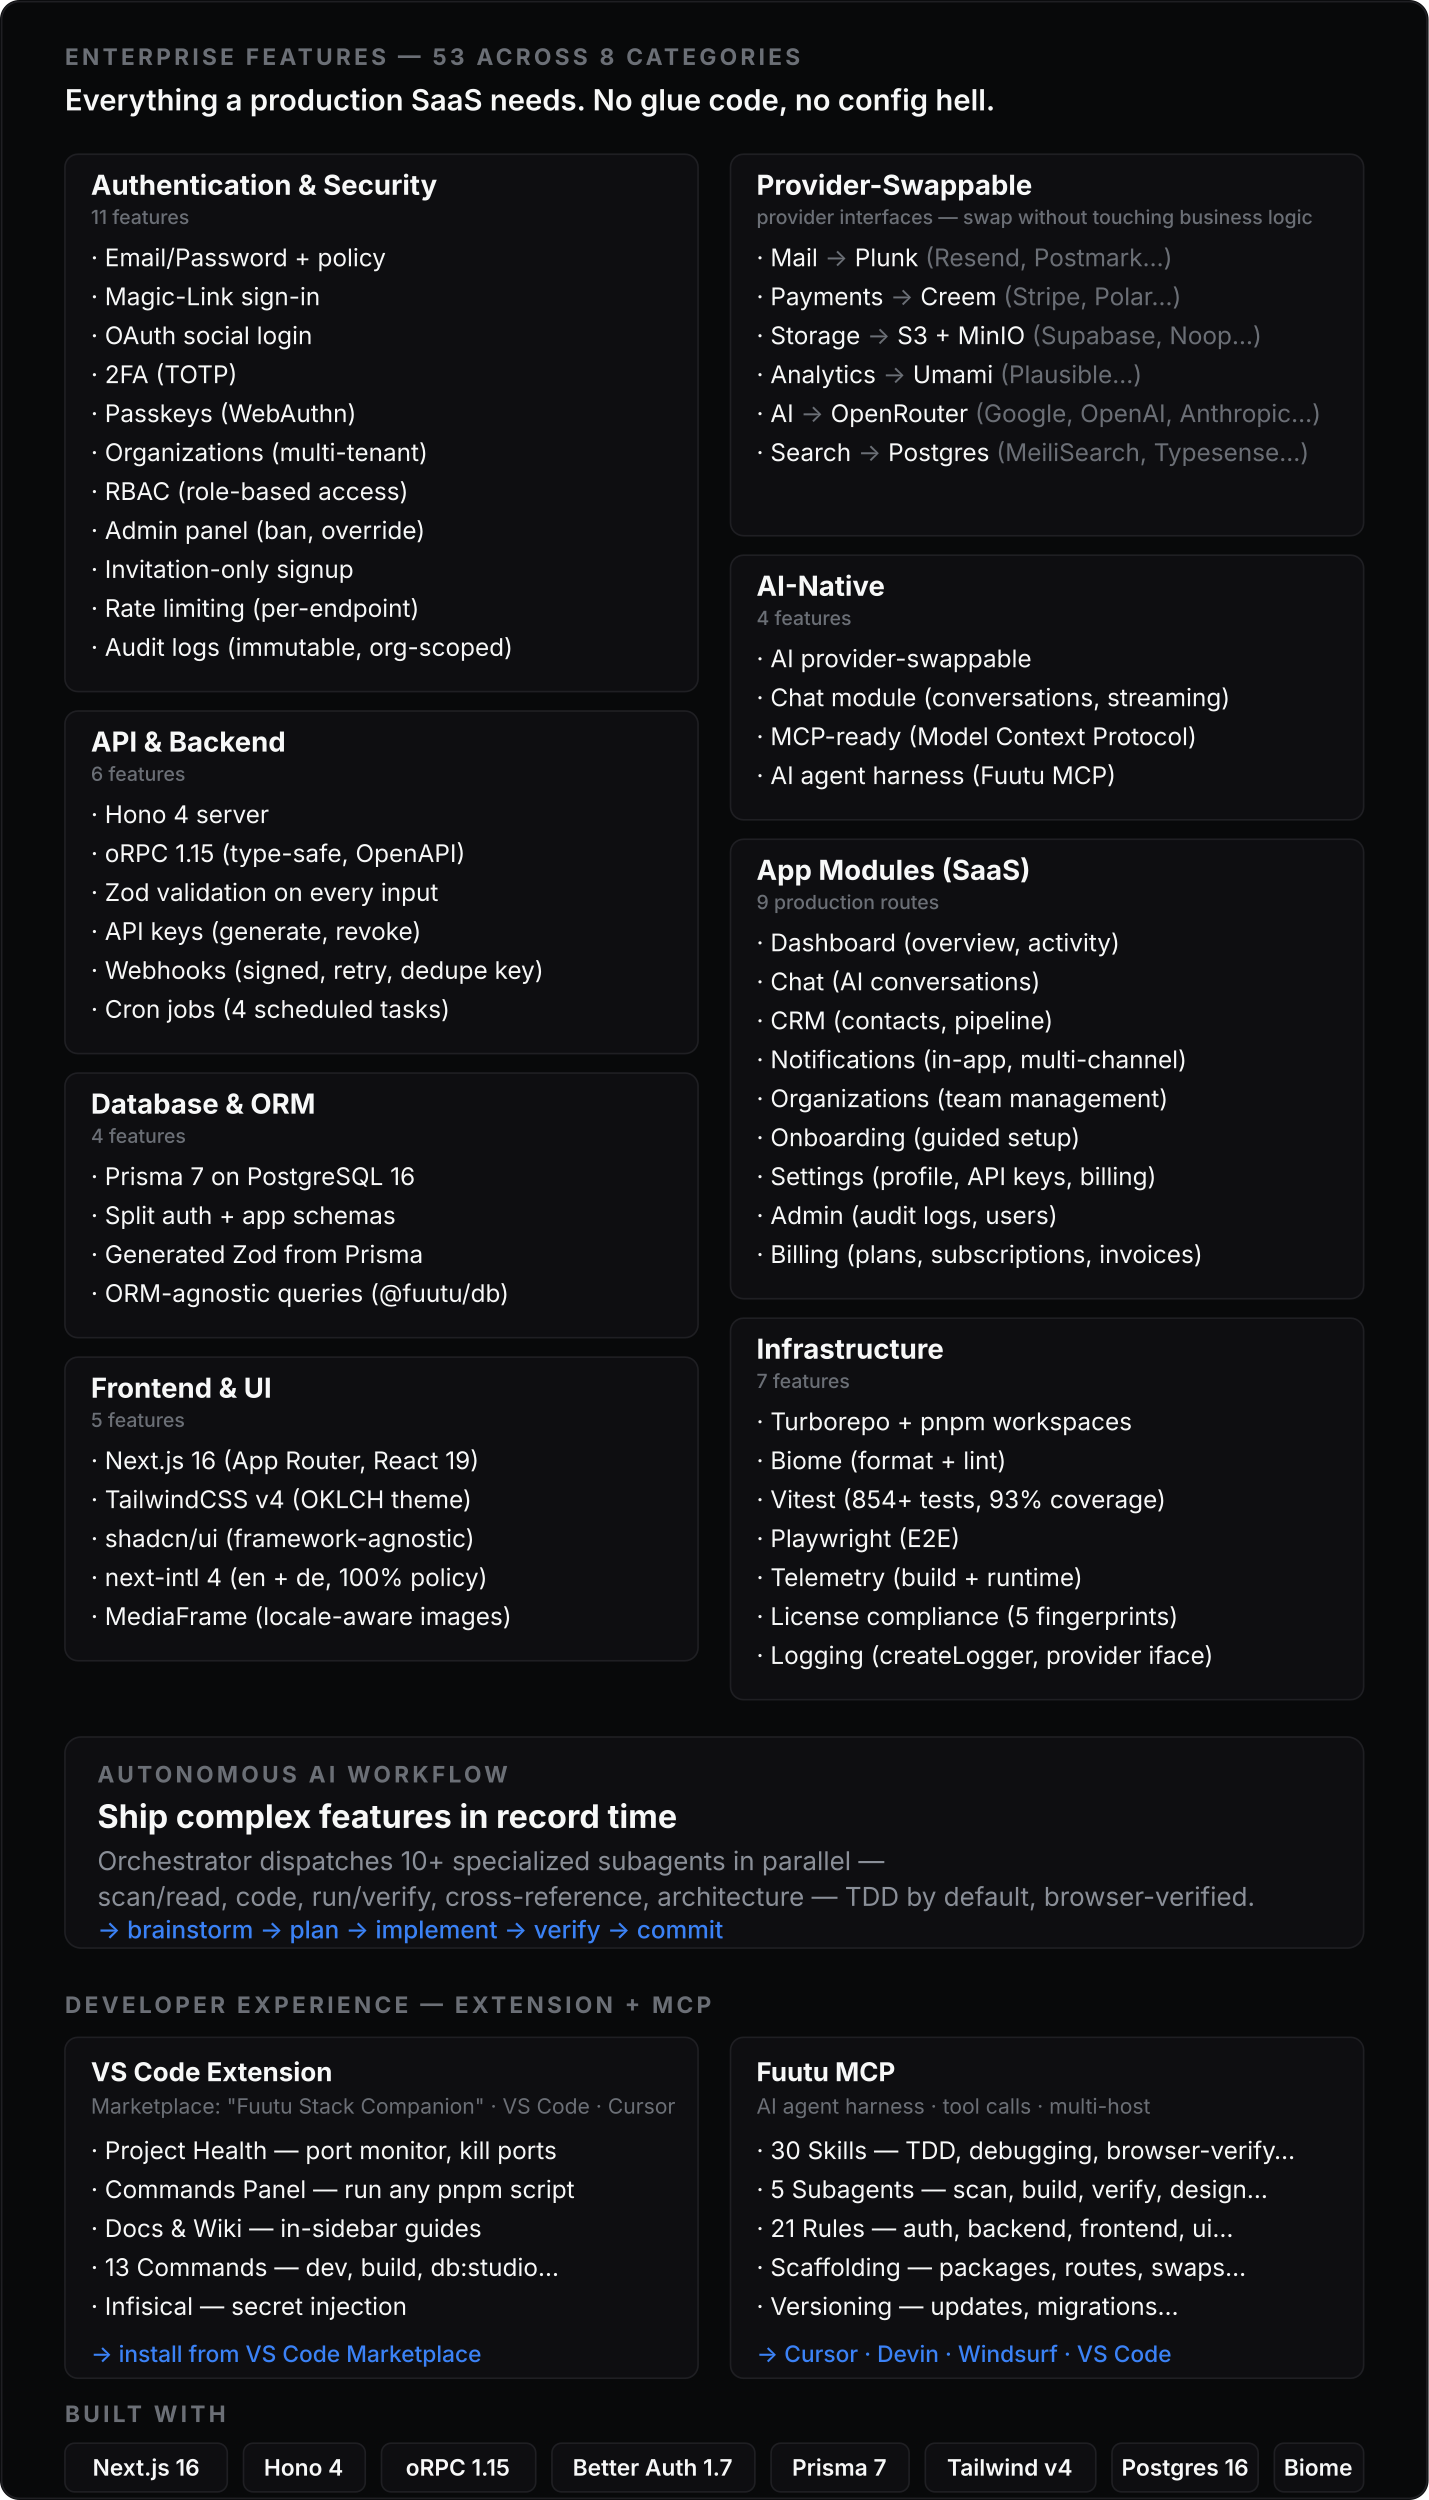
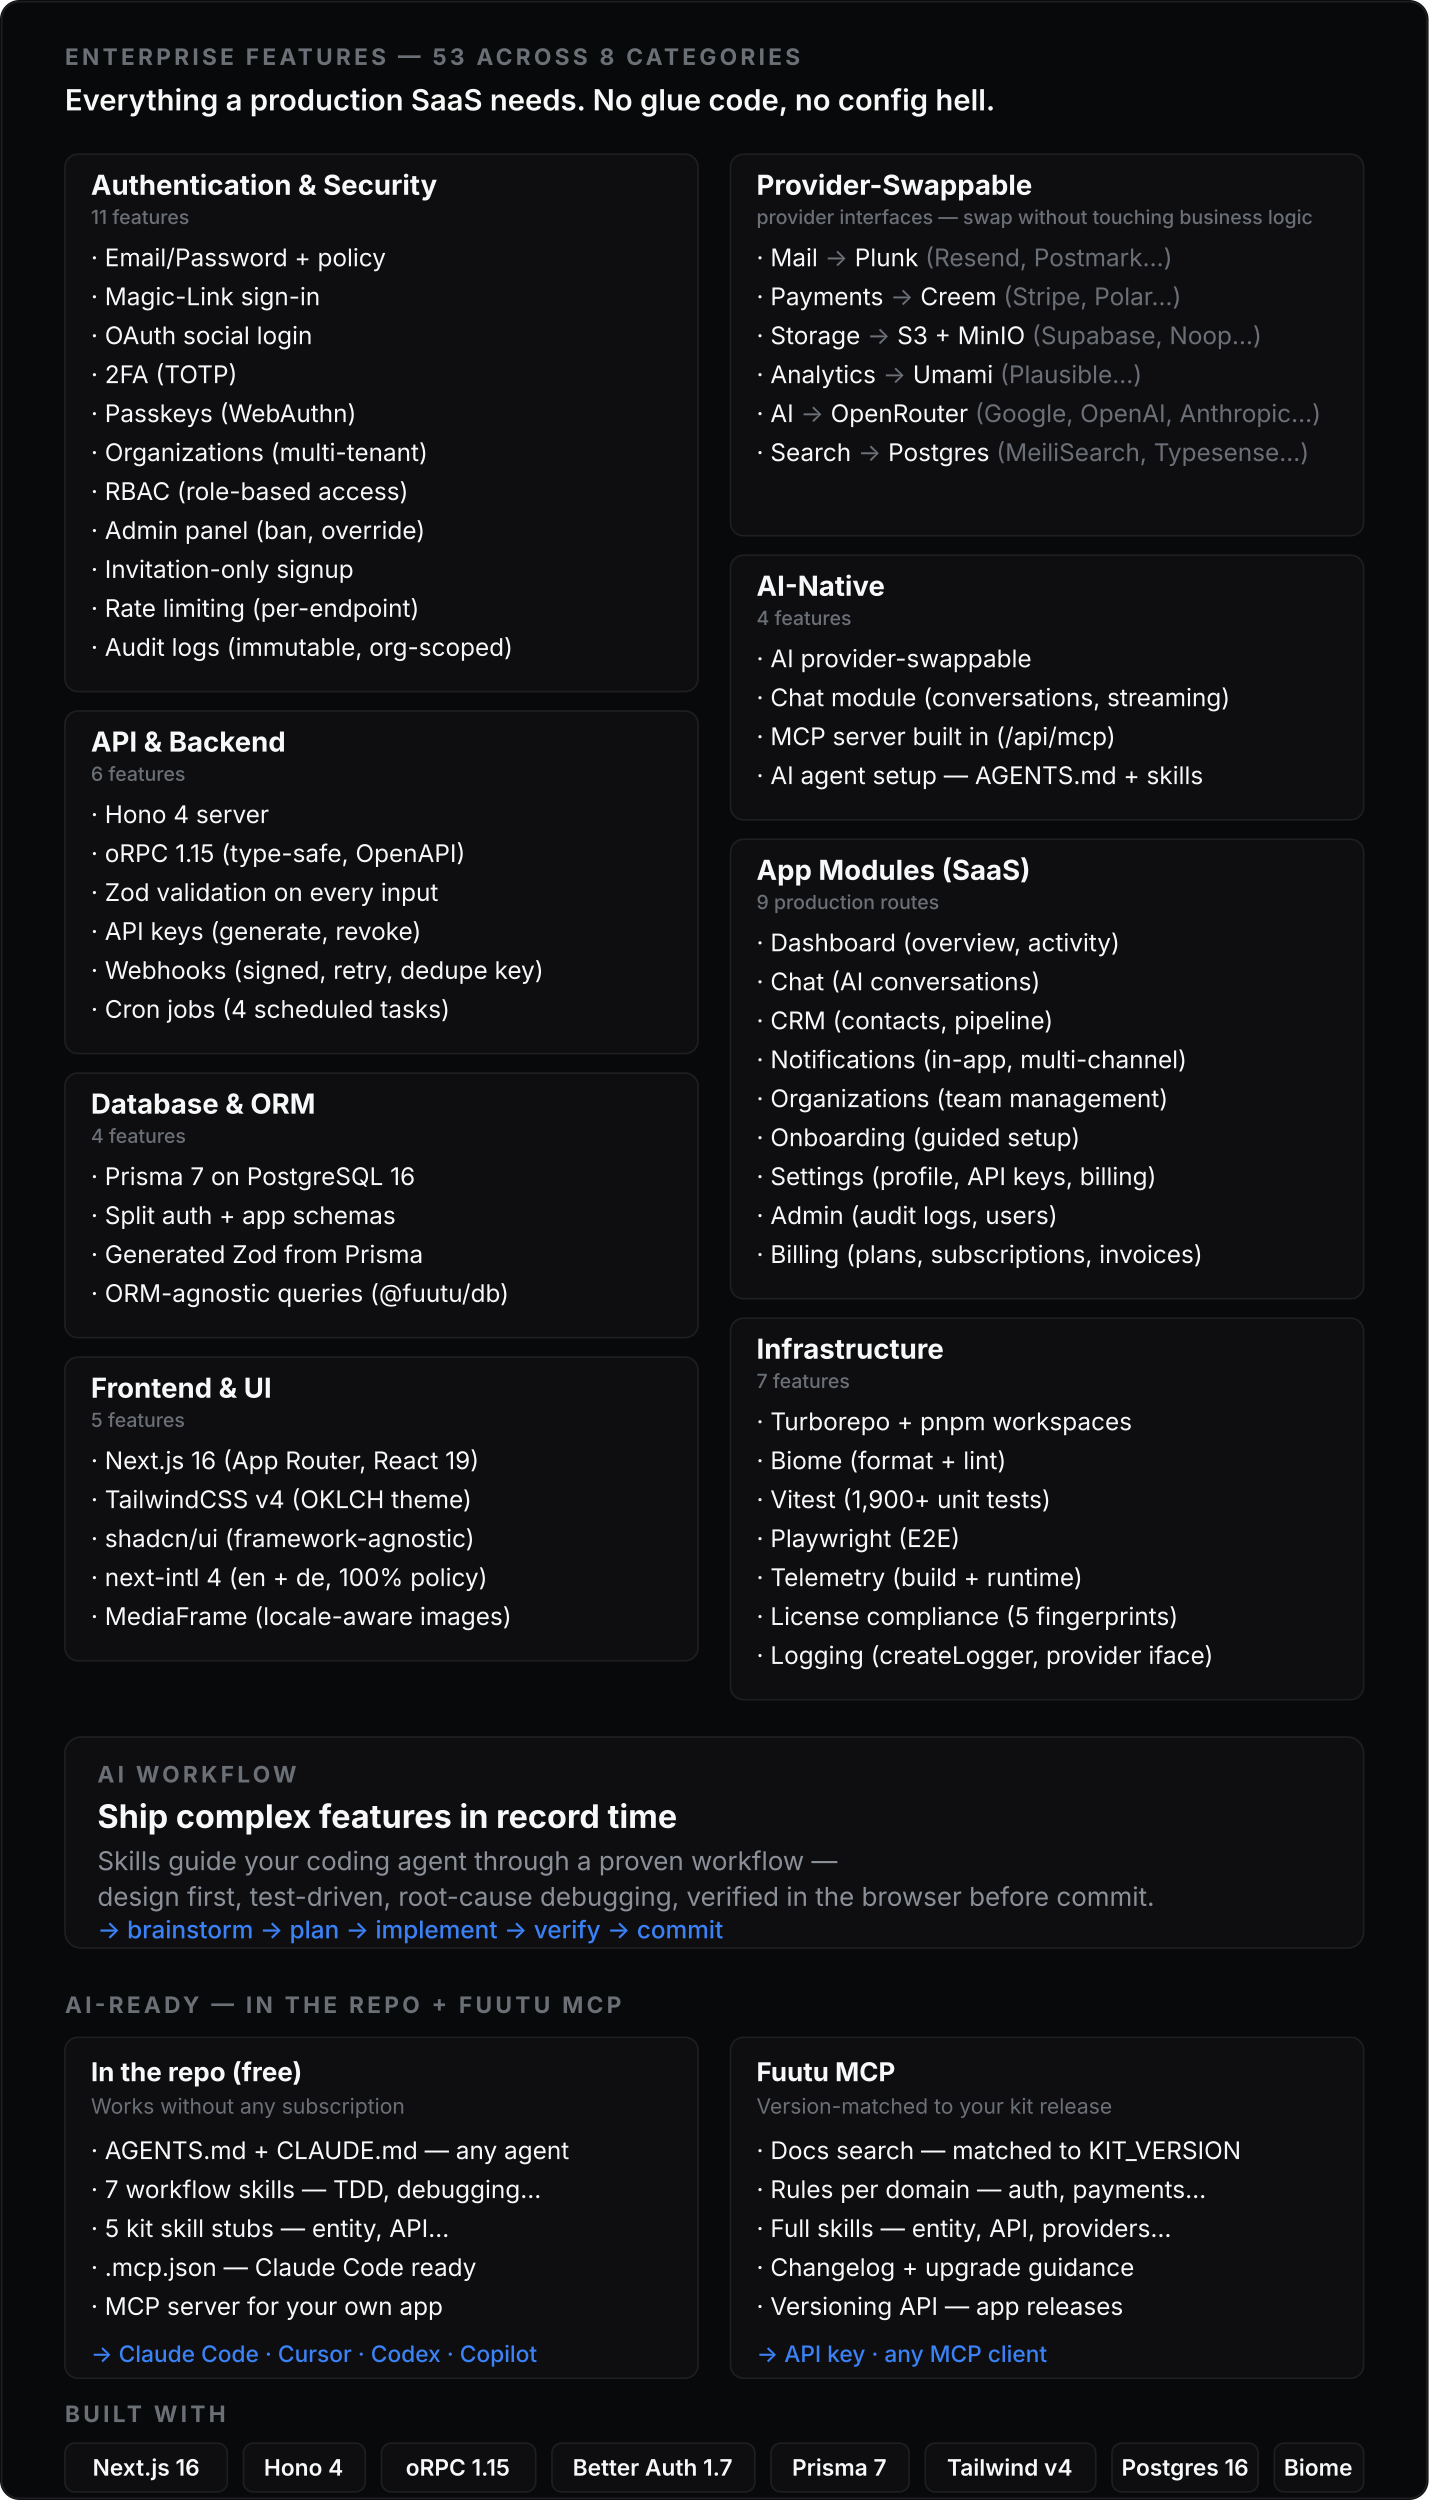
- <svg xmlns="http://www.w3.org/2000/svg" viewBox="0 0 880 1540" width="100%" role="img" aria-label="Fuutu Stack — 53 enterprise features, AI workflow, agent harness, tech stack">
+ <svg xmlns="http://www.w3.org/2000/svg" viewBox="0 0 880 1540" width="100%" role="img" aria-label="Fuutu Stack — 53 enterprise features, AI-ready agent setup, tech stack">
  <rect width="880" height="1540" rx="12" fill="#08090A" />
  <rect x="1" y="1" width="878" height="1538" rx="11" fill="none" stroke="#1F1F23" stroke-width="1" />
  <text x="40" y="40" font-family="system-ui, -apple-system, sans-serif" font-size="14" font-weight="700" fill="#6B6F76" letter-spacing="2">
    ENTERPRISE FEATURES — 53 ACROSS 8 CATEGORIES
  </text>
  <text x="40" y="68" font-family="system-ui, -apple-system, sans-serif" font-size="18" font-weight="600" fill="#F7F8F8">
    Everything a production SaaS needs. No glue code, no config hell.
  </text>
  <rect x="40" y="95" width="390" height="331" rx="8" fill="#0E0E11" stroke="#1F1F23" stroke-width="1" />
  <text x="56" y="120" font-family="system-ui, -apple-system, sans-serif" font-size="17" font-weight="700" fill="#F7F8F8">
    Authentication &amp; Security
  </text>
  <text x="56" y="138" font-family="system-ui, -apple-system, sans-serif" font-size="12" font-weight="500" fill="#6B6F76">
    11 features
  </text>
  <g font-family="system-ui, -apple-system, sans-serif" font-size="15" font-weight="400" fill="#F7F8F8">
    <text x="56" y="164">· Email/Password + policy</text>
    <text x="56" y="188">· Magic-Link sign-in</text>
    <text x="56" y="212">· OAuth social login</text>
    <text x="56" y="236">· 2FA (TOTP)</text>
    <text x="56" y="260">· Passkeys (WebAuthn)</text>
    <text x="56" y="284">· Organizations (multi-tenant)</text>
    <text x="56" y="308">· RBAC (role-based access)</text>
    <text x="56" y="332">· Admin panel (ban, override)</text>
    <text x="56" y="356">· Invitation-only signup</text>
    <text x="56" y="380">· Rate limiting (per-endpoint)</text>
    <text x="56" y="404">· Audit logs (immutable, org-scoped)</text>
  </g>
  <rect x="40" y="438" width="390" height="211" rx="8" fill="#0E0E11" stroke="#1F1F23" stroke-width="1" />
  <text x="56" y="463" font-family="system-ui, -apple-system, sans-serif" font-size="17" font-weight="700" fill="#F7F8F8">
    API &amp; Backend
  </text>
  <text x="56" y="481" font-family="system-ui, -apple-system, sans-serif" font-size="12" font-weight="500" fill="#6B6F76">
    6 features
  </text>
  <g font-family="system-ui, -apple-system, sans-serif" font-size="15" font-weight="400" fill="#F7F8F8">
    <text x="56" y="507">· Hono 4 server</text>
    <text x="56" y="531">· oRPC 1.15 (type-safe, OpenAPI)</text>
    <text x="56" y="555">· Zod validation on every input</text>
    <text x="56" y="579">· API keys (generate, revoke)</text>
    <text x="56" y="603">· Webhooks (signed, retry, dedupe key)</text>
    <text x="56" y="627">· Cron jobs (4 scheduled tasks)</text>
  </g>
  <rect x="40" y="661" width="390" height="163" rx="8" fill="#0E0E11" stroke="#1F1F23" stroke-width="1" />
  <text x="56" y="686" font-family="system-ui, -apple-system, sans-serif" font-size="17" font-weight="700" fill="#F7F8F8">
    Database &amp; ORM
  </text>
  <text x="56" y="704" font-family="system-ui, -apple-system, sans-serif" font-size="12" font-weight="500" fill="#6B6F76">
    4 features
  </text>
  <g font-family="system-ui, -apple-system, sans-serif" font-size="15" font-weight="400" fill="#F7F8F8">
    <text x="56" y="730">· Prisma 7 on PostgreSQL 16</text>
    <text x="56" y="754">· Split auth + app schemas</text>
    <text x="56" y="778">· Generated Zod from Prisma</text>
    <text x="56" y="802">· ORM-agnostic queries (@fuutu/db)</text>
  </g>
  <rect x="40" y="836" width="390" height="187" rx="8" fill="#0E0E11" stroke="#1F1F23" stroke-width="1" />
  <text x="56" y="861" font-family="system-ui, -apple-system, sans-serif" font-size="17" font-weight="700" fill="#F7F8F8">
    Frontend &amp; UI
  </text>
  <text x="56" y="879" font-family="system-ui, -apple-system, sans-serif" font-size="12" font-weight="500" fill="#6B6F76">
    5 features
  </text>
  <g font-family="system-ui, -apple-system, sans-serif" font-size="15" font-weight="400" fill="#F7F8F8">
    <text x="56" y="905">· Next.js 16 (App Router, React 19)</text>
    <text x="56" y="929">· TailwindCSS v4 (OKLCH theme)</text>
    <text x="56" y="953">· shadcn/ui (framework-agnostic)</text>
    <text x="56" y="977">· next-intl 4 (en + de, 100% policy)</text>
    <text x="56" y="1001">· MediaFrame (locale-aware images)</text>
  </g>
  <rect x="450" y="95" width="390" height="235" rx="8" fill="#0E0E11" stroke="#1F1F23" stroke-width="1" />
  <text x="466" y="120" font-family="system-ui, -apple-system, sans-serif" font-size="17" font-weight="700" fill="#F7F8F8">
    Provider-Swappable
  </text>
  <text x="466" y="138" font-family="system-ui, -apple-system, sans-serif" font-size="12" font-weight="500" fill="#6B6F76">
    provider interfaces — swap without touching business logic
  </text>
  <g font-family="system-ui, -apple-system, sans-serif" font-size="15" font-weight="400">
    <text x="466" y="164" fill="#F7F8F8">· Mail <tspan fill="#6B6F76">→</tspan>
      <tspan fill="#F7F8F8">Plunk</tspan>
      <tspan fill="#6B6F76">(Resend, Postmark…)</tspan>
    </text>
    <text x="466" y="188" fill="#F7F8F8">· Payments <tspan fill="#6B6F76">→</tspan>
      <tspan fill="#F7F8F8">Creem</tspan>
      <tspan fill="#6B6F76">(Stripe, Polar…)</tspan>
    </text>
    <text x="466" y="212" fill="#F7F8F8">· Storage <tspan fill="#6B6F76">→</tspan>
      <tspan fill="#F7F8F8">S3 + MinIO</tspan>
      <tspan fill="#6B6F76">(Supabase, Noop…)</tspan>
    </text>
    <text x="466" y="236" fill="#F7F8F8">· Analytics <tspan fill="#6B6F76">→</tspan>
      <tspan fill="#F7F8F8">Umami</tspan>
      <tspan fill="#6B6F76">(Plausible…)</tspan>
    </text>
    <text x="466" y="260" fill="#F7F8F8">· AI <tspan fill="#6B6F76">→</tspan>
      <tspan fill="#F7F8F8">OpenRouter</tspan>
      <tspan fill="#6B6F76">(Google, OpenAI, Anthropic…)</tspan>
    </text>
    <text x="466" y="284" fill="#F7F8F8">· Search <tspan fill="#6B6F76">→</tspan>
      <tspan fill="#F7F8F8">Postgres</tspan>
      <tspan fill="#6B6F76">(MeiliSearch, Typesense…)</tspan>
    </text>
  </g>
  <rect x="450" y="342" width="390" height="163" rx="8" fill="#0E0E11" stroke="#1F1F23" stroke-width="1" />
  <text x="466" y="367" font-family="system-ui, -apple-system, sans-serif" font-size="17" font-weight="700" fill="#F7F8F8">
    AI-Native
  </text>
  <text x="466" y="385" font-family="system-ui, -apple-system, sans-serif" font-size="12" font-weight="500" fill="#6B6F76">
    4 features
  </text>
  <g font-family="system-ui, -apple-system, sans-serif" font-size="15" font-weight="400" fill="#F7F8F8">
    <text x="466" y="411">· AI provider-swappable</text>
    <text x="466" y="435">· Chat module (conversations, streaming)</text>
-     <text x="466" y="459">· MCP-ready (Model Context Protocol)</text>
-     <text x="466" y="483">· AI agent harness (Fuutu MCP)</text>
+     <text x="466" y="459">· MCP server built in (/api/mcp)</text>
+     <text x="466" y="483">· AI agent setup — AGENTS.md + skills</text>
  </g>
  <rect x="450" y="517" width="390" height="283" rx="8" fill="#0E0E11" stroke="#1F1F23" stroke-width="1" />
  <text x="466" y="542" font-family="system-ui, -apple-system, sans-serif" font-size="17" font-weight="700" fill="#F7F8F8">
    App Modules (SaaS)
  </text>
  <text x="466" y="560" font-family="system-ui, -apple-system, sans-serif" font-size="12" font-weight="500" fill="#6B6F76">
    9 production routes
  </text>
  <g font-family="system-ui, -apple-system, sans-serif" font-size="15" font-weight="400" fill="#F7F8F8">
    <text x="466" y="586">· Dashboard (overview, activity)</text>
    <text x="466" y="610">· Chat (AI conversations)</text>
    <text x="466" y="634">· CRM (contacts, pipeline)</text>
    <text x="466" y="658">· Notifications (in-app, multi-channel)</text>
    <text x="466" y="682">· Organizations (team management)</text>
    <text x="466" y="706">· Onboarding (guided setup)</text>
    <text x="466" y="730">· Settings (profile, API keys, billing)</text>
    <text x="466" y="754">· Admin (audit logs, users)</text>
    <text x="466" y="778">· Billing (plans, subscriptions, invoices)</text>
  </g>
  <rect x="450" y="812" width="390" height="235" rx="8" fill="#0E0E11" stroke="#1F1F23" stroke-width="1" />
  <text x="466" y="837" font-family="system-ui, -apple-system, sans-serif" font-size="17" font-weight="700" fill="#F7F8F8">
    Infrastructure
  </text>
  <text x="466" y="855" font-family="system-ui, -apple-system, sans-serif" font-size="12" font-weight="500" fill="#6B6F76">
    7 features
  </text>
  <g font-family="system-ui, -apple-system, sans-serif" font-size="15" font-weight="400" fill="#F7F8F8">
    <text x="466" y="881">· Turborepo + pnpm workspaces</text>
    <text x="466" y="905">· Biome (format + lint)</text>
-     <text x="466" y="929">· Vitest (854+ tests, 93% coverage)</text>
+     <text x="466" y="929">· Vitest (1,900+ unit tests)</text>
    <text x="466" y="953">· Playwright (E2E)</text>
    <text x="466" y="977">· Telemetry (build + runtime)</text>
    <text x="466" y="1001">· License compliance (5 fingerprints)</text>
    <text x="466" y="1025">· Logging (createLogger, provider iface)</text>
  </g>
  <rect x="40" y="1070" width="800" height="130" rx="10" fill="#0E0E11" stroke="#1F1F23" stroke-width="1" />
  <text x="60" y="1098" font-family="system-ui, -apple-system, sans-serif" font-size="14" font-weight="700" fill="#6B6F76" letter-spacing="2">
-     AUTONOMOUS AI WORKFLOW
+     AI WORKFLOW
  </text>
  <text x="60" y="1126" font-family="system-ui, -apple-system, sans-serif" font-size="20" font-weight="700" fill="#F7F8F8">
    Ship complex features in record time
  </text>
  <text x="60" y="1152" font-family="system-ui, -apple-system, sans-serif" font-size="16" font-weight="400" fill="#8A8F98">
-     Orchestrator dispatches 10+ specialized subagents in parallel —
+     Skills guide your coding agent through a proven workflow —
  </text>
  <text x="60" y="1174" font-family="system-ui, -apple-system, sans-serif" font-size="16" font-weight="400" fill="#8A8F98">
-     scan/read, code, run/verify, cross-reference, architecture — TDD by default, browser-verified.
+     design first, test-driven, root-cause debugging, verified in the browser before commit.
  </text>
  <text x="60" y="1194" font-family="system-ui, -apple-system, sans-serif" font-size="15" font-weight="500" fill="#3B82F6">
    → brainstorm → plan → implement → verify → commit
  </text>
  <text x="40" y="1240" font-family="system-ui, -apple-system, sans-serif" font-size="14" font-weight="700" fill="#6B6F76" letter-spacing="2">
-     DEVELOPER EXPERIENCE — EXTENSION + MCP
+     AI-READY — IN THE REPO + FUUTU MCP
  </text>
  <rect x="40" y="1255" width="390" height="210" rx="8" fill="#0E0E11" stroke="#1F1F23" stroke-width="1" />
  <text x="56" y="1282" font-family="system-ui, -apple-system, sans-serif" font-size="16" font-weight="700" fill="#F7F8F8">
-     VS Code Extension
+     In the repo (free)
  </text>
  <text x="56" y="1302" font-family="system-ui, -apple-system, sans-serif" font-size="13" font-weight="400" fill="#6B6F76">
-     Marketplace: "Fuutu Stack Companion" · VS Code · Cursor
-   </text>
-   <g font-family="system-ui, -apple-system, sans-serif" font-size="15" font-weight="400" fill="#F7F8F8">
-     <text x="56" y="1330">· Project Health — port monitor, kill ports</text>
-     <text x="56" y="1354">· Commands Panel — run any pnpm script</text>
-     <text x="56" y="1378">· Docs &amp; Wiki — in-sidebar guides</text>
-     <text x="56" y="1402">· 13 Commands — dev, build, db:studio…</text>
-     <text x="56" y="1426">· Infisical — secret injection</text>
+     Works without any subscription
+   </text>
+   <g font-family="system-ui, -apple-system, sans-serif" font-size="15" font-weight="400" fill="#F7F8F8">
+     <text x="56" y="1330">· AGENTS.md + CLAUDE.md — any agent</text>
+     <text x="56" y="1354">· 7 workflow skills — TDD, debugging…</text>
+     <text x="56" y="1378">· 5 kit skill stubs — entity, API…</text>
+     <text x="56" y="1402">· .mcp.json — Claude Code ready</text>
+     <text x="56" y="1426">· MCP server for your own app</text>
  </g>
  <text x="56" y="1455" font-family="system-ui, -apple-system, sans-serif" font-size="14" font-weight="500" fill="#3B82F6">
-     → install from VS Code Marketplace
+     → Claude Code · Cursor · Codex · Copilot
  </text>
  <rect x="450" y="1255" width="390" height="210" rx="8" fill="#0E0E11" stroke="#1F1F23" stroke-width="1" />
  <text x="466" y="1282" font-family="system-ui, -apple-system, sans-serif" font-size="16" font-weight="700" fill="#F7F8F8">
    Fuutu MCP
  </text>
  <text x="466" y="1302" font-family="system-ui, -apple-system, sans-serif" font-size="13" font-weight="400" fill="#6B6F76">
-     AI agent harness · tool calls · multi-host
-   </text>
-   <g font-family="system-ui, -apple-system, sans-serif" font-size="15" font-weight="400" fill="#F7F8F8">
-     <text x="466" y="1330">· 30 Skills — TDD, debugging, browser-verify…</text>
-     <text x="466" y="1354">· 5 Subagents — scan, build, verify, design…</text>
-     <text x="466" y="1378">· 21 Rules — auth, backend, frontend, ui…</text>
-     <text x="466" y="1402">· Scaffolding — packages, routes, swaps…</text>
-     <text x="466" y="1426">· Versioning — updates, migrations…</text>
+     Version-matched to your kit release
+   </text>
+   <g font-family="system-ui, -apple-system, sans-serif" font-size="15" font-weight="400" fill="#F7F8F8">
+     <text x="466" y="1330">· Docs search — matched to KIT_VERSION</text>
+     <text x="466" y="1354">· Rules per domain — auth, payments…</text>
+     <text x="466" y="1378">· Full skills — entity, API, providers…</text>
+     <text x="466" y="1402">· Changelog + upgrade guidance</text>
+     <text x="466" y="1426">· Versioning API — app releases</text>
  </g>
  <text x="466" y="1455" font-family="system-ui, -apple-system, sans-serif" font-size="14" font-weight="500" fill="#3B82F6">
-     → Cursor · Devin · Windsurf · VS Code
+     → API key · any MCP client
  </text>
  <text x="40" y="1492" font-family="system-ui, -apple-system, sans-serif" font-size="14" font-weight="700" fill="#6B6F76" letter-spacing="2">
    BUILT WITH
  </text>
  <g font-family="system-ui, -apple-system, sans-serif" font-size="14" font-weight="600">
    <rect x="40" y="1505" width="100" height="30" rx="6" fill="#0E0E11" stroke="#1F1F23" stroke-width="1" />
    <text x="90" y="1525" text-anchor="middle" fill="#F7F8F8">Next.js 16</text>
    <rect x="150" y="1505" width="75" height="30" rx="6" fill="#0E0E11" stroke="#1F1F23" stroke-width="1" />
    <text x="187" y="1525" text-anchor="middle" fill="#F7F8F8">Hono 4</text>
    <rect x="235" y="1505" width="95" height="30" rx="6" fill="#0E0E11" stroke="#1F1F23" stroke-width="1" />
    <text x="282" y="1525" text-anchor="middle" fill="#F7F8F8">oRPC 1.15</text>
    <rect x="340" y="1505" width="125" height="30" rx="6" fill="#0E0E11" stroke="#1F1F23" stroke-width="1" />
    <text x="402" y="1525" text-anchor="middle" fill="#F7F8F8">Better Auth 1.7</text>
    <rect x="475" y="1505" width="85" height="30" rx="6" fill="#0E0E11" stroke="#1F1F23" stroke-width="1" />
    <text x="517" y="1525" text-anchor="middle" fill="#F7F8F8">Prisma 7</text>
    <rect x="570" y="1505" width="105" height="30" rx="6" fill="#0E0E11" stroke="#1F1F23" stroke-width="1" />
    <text x="622" y="1525" text-anchor="middle" fill="#F7F8F8">Tailwind v4</text>
    <rect x="685" y="1505" width="90" height="30" rx="6" fill="#0E0E11" stroke="#1F1F23" stroke-width="1" />
    <text x="730" y="1525" text-anchor="middle" fill="#F7F8F8">Postgres 16</text>
    <rect x="785" y="1505" width="55" height="30" rx="6" fill="#0E0E11" stroke="#1F1F23" stroke-width="1" />
    <text x="812" y="1525" text-anchor="middle" fill="#F7F8F8">Biome</text>
  </g>
</svg>
